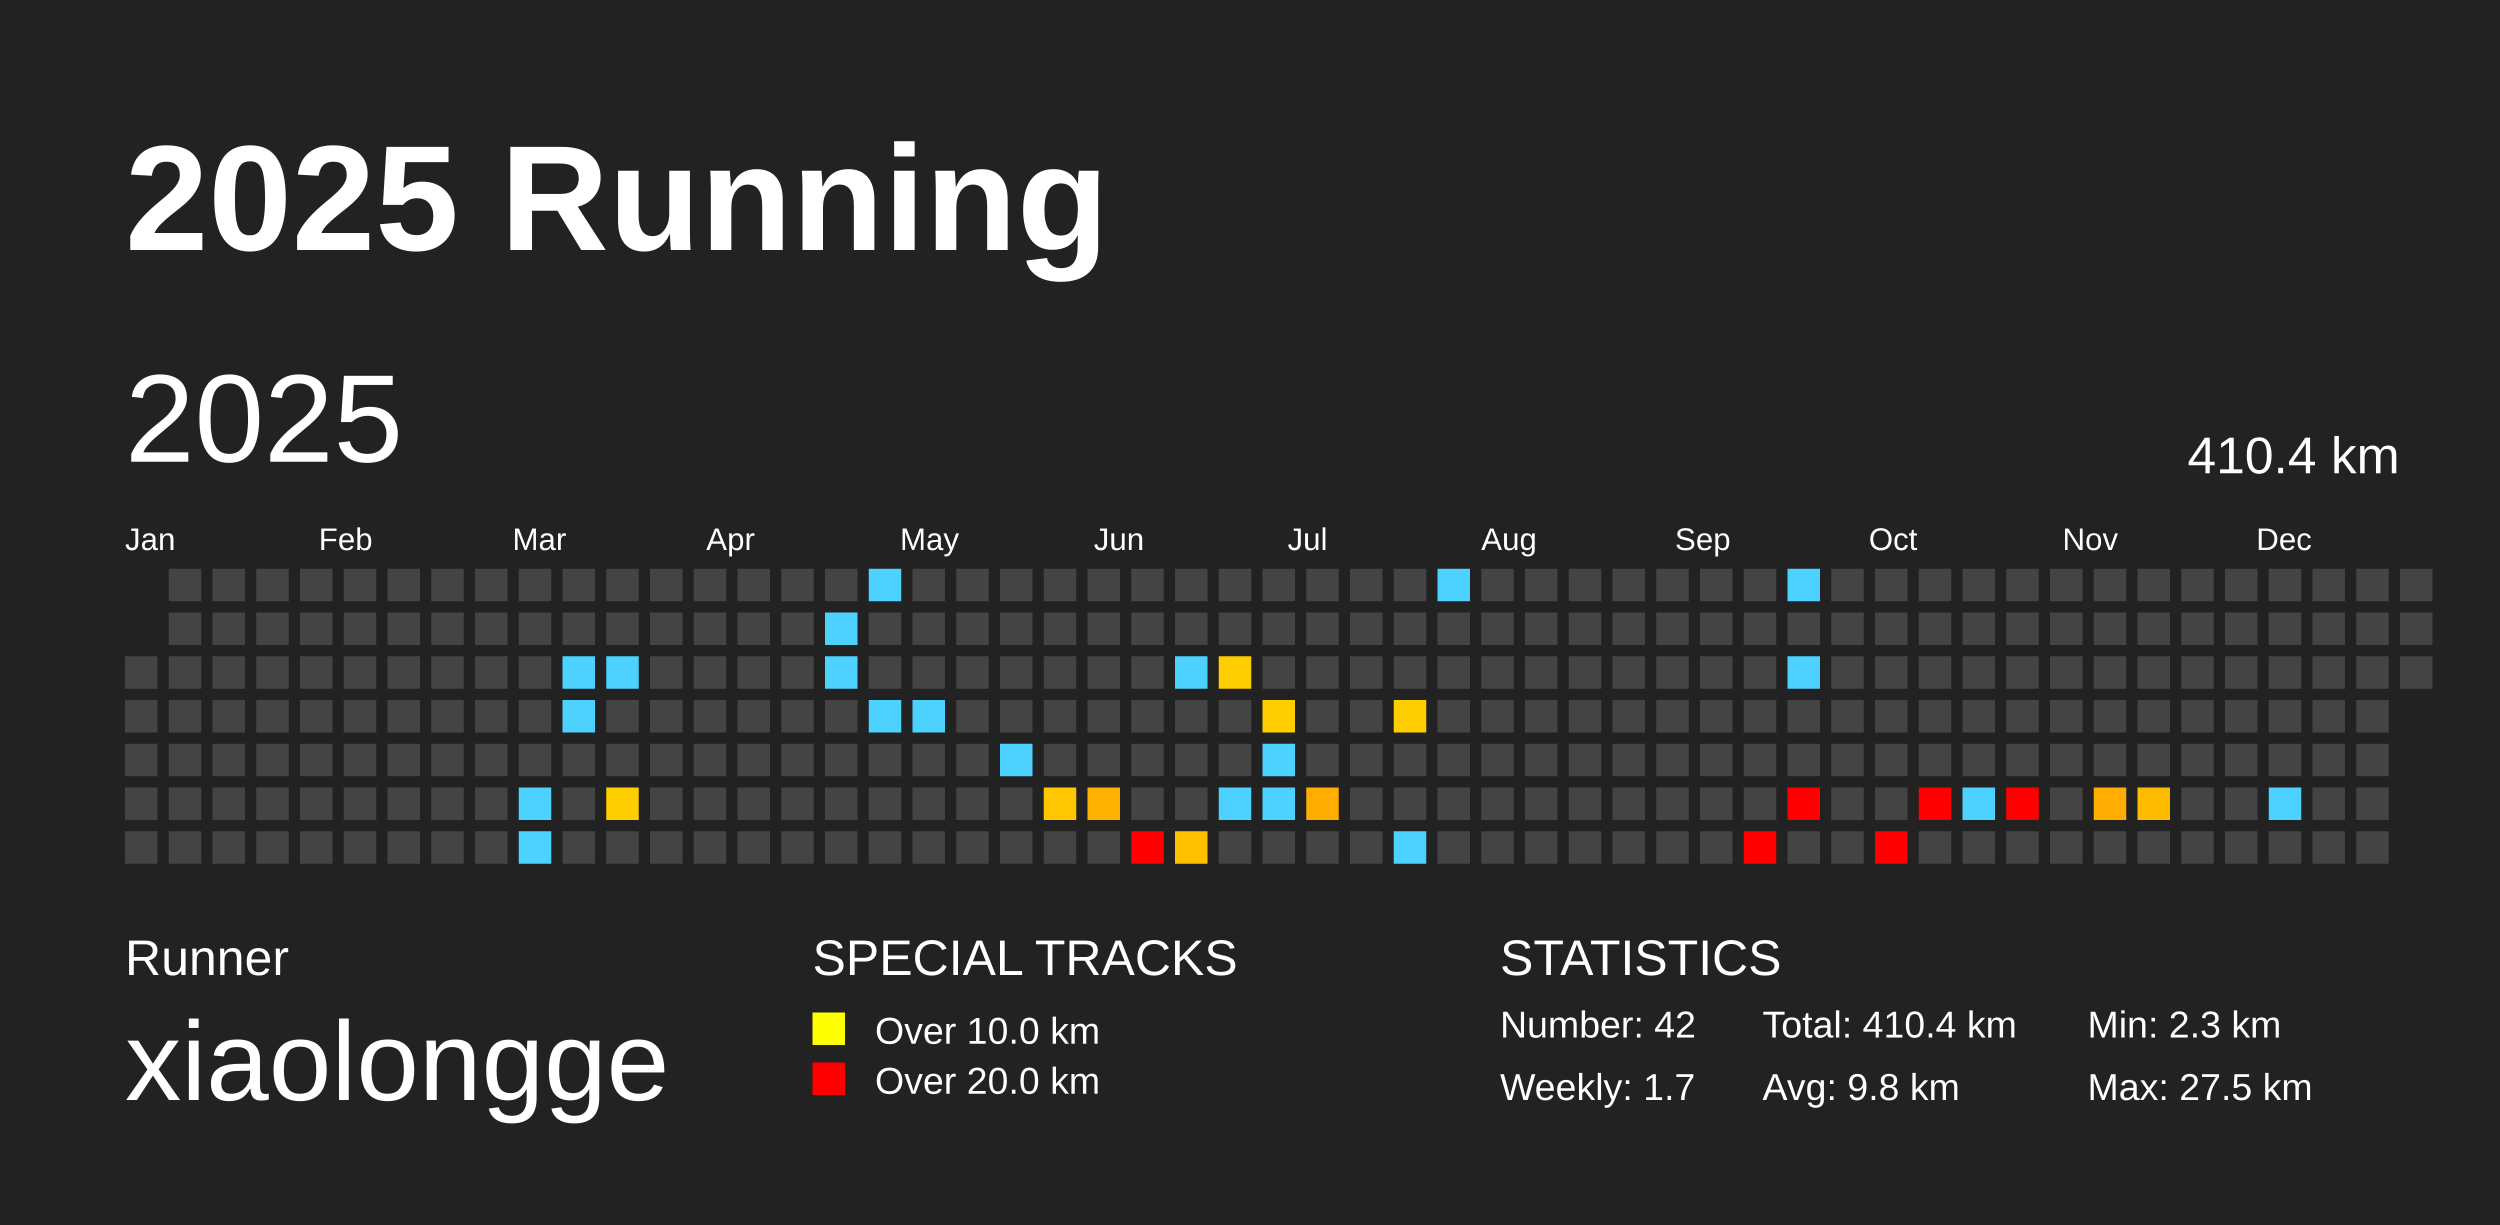
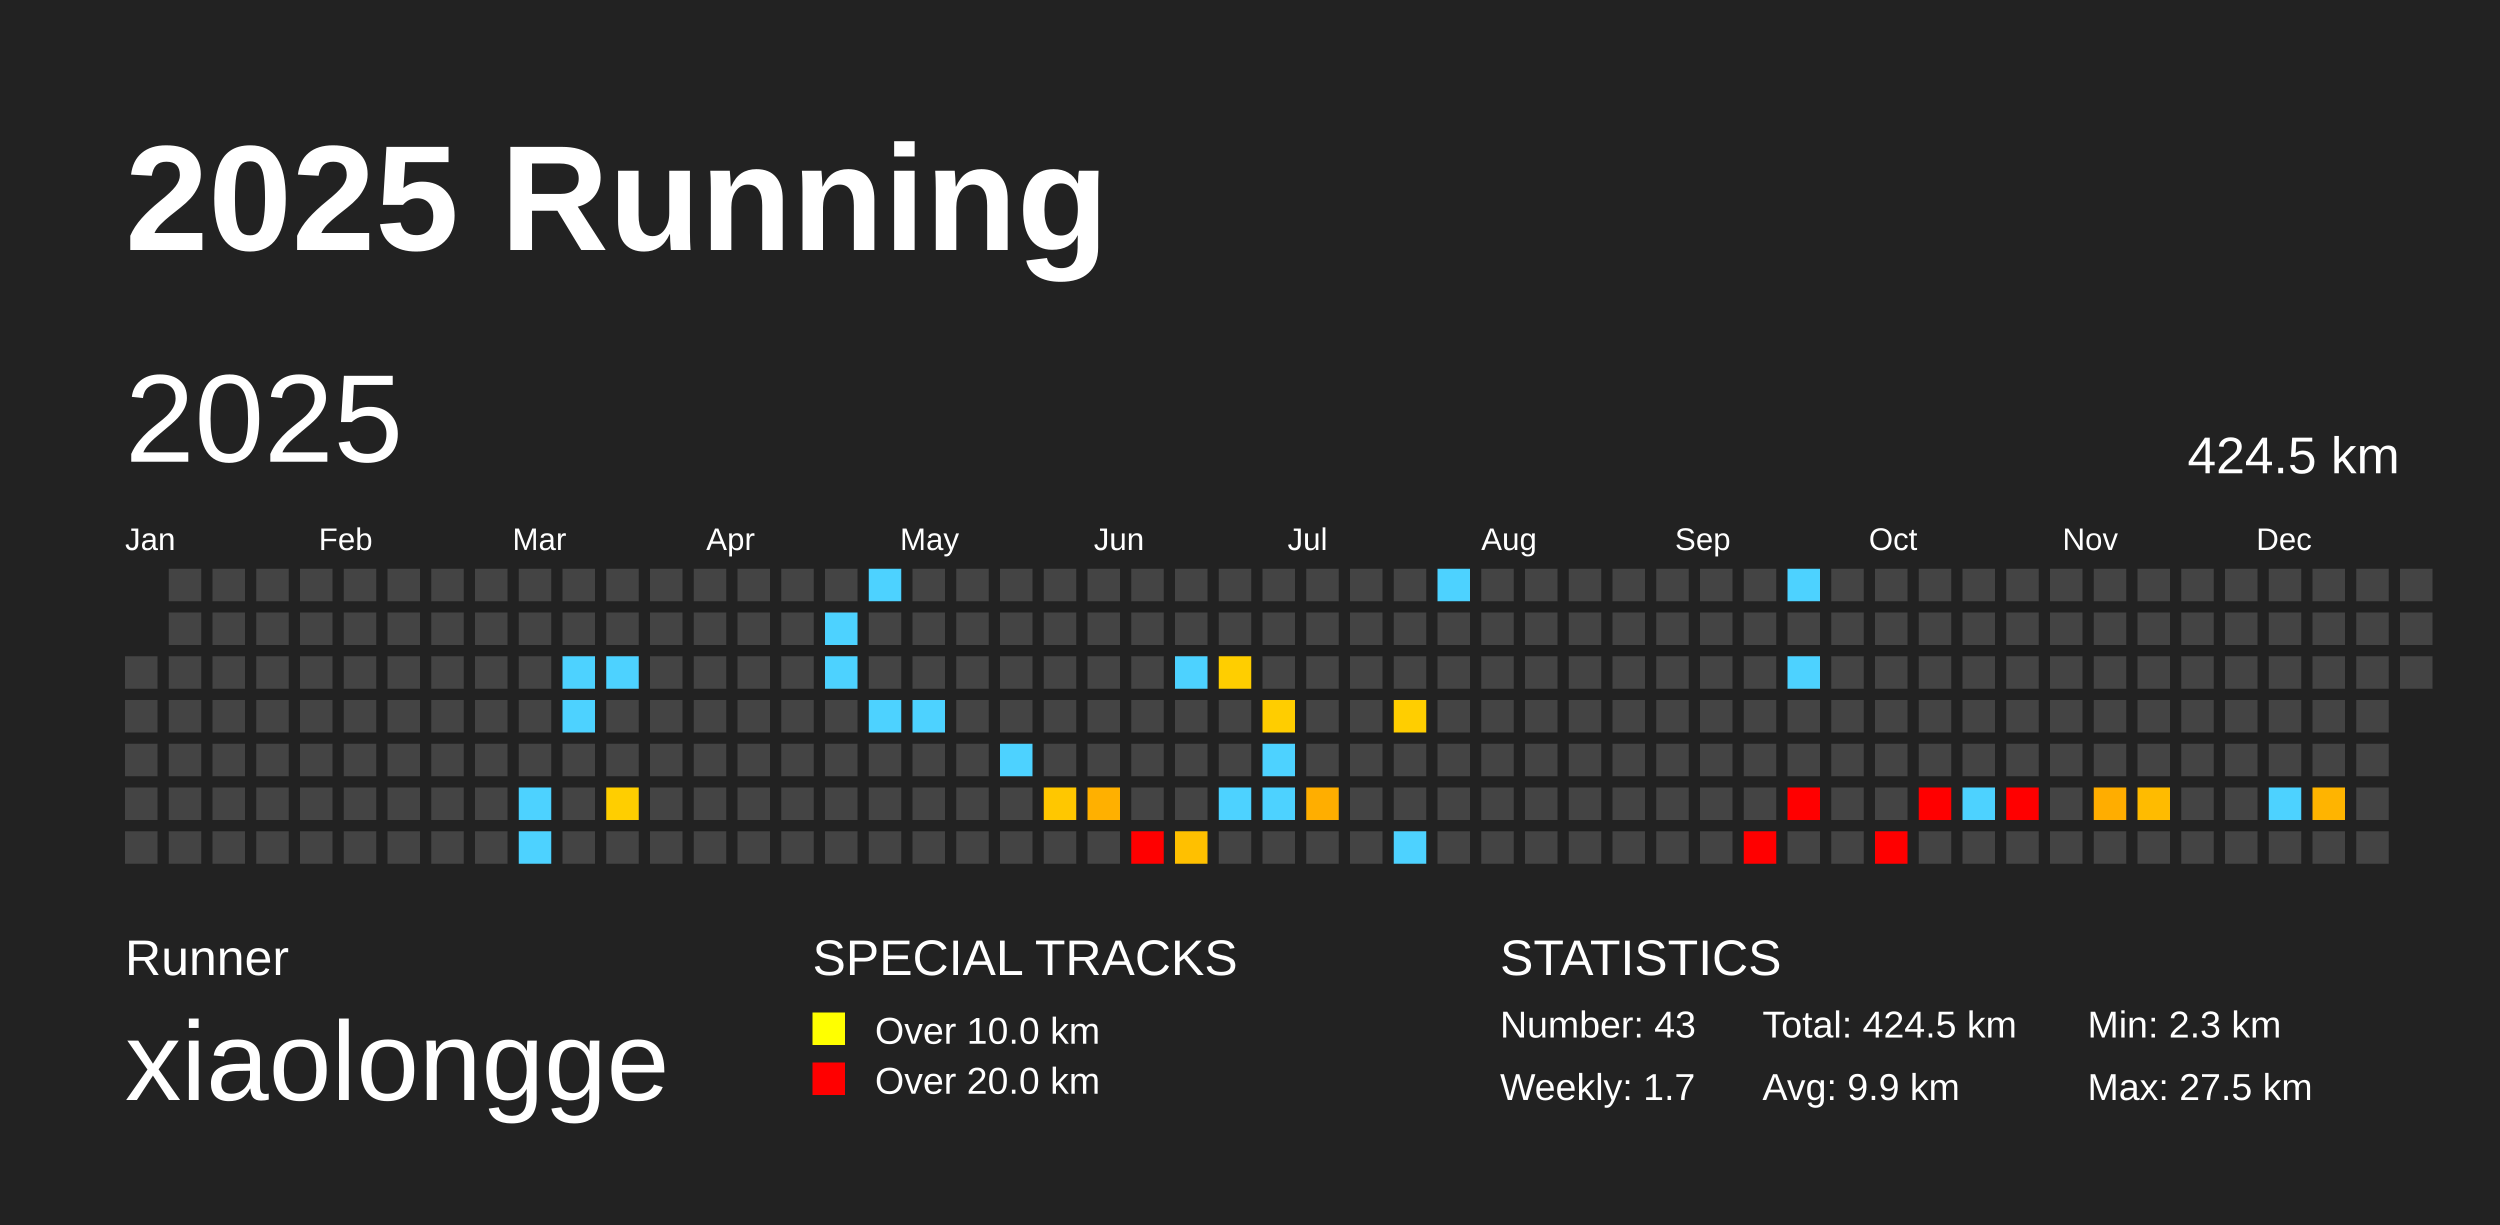
<svg xmlns="http://www.w3.org/2000/svg" baseProfile="full" height="98mm" version="1.1" viewBox="0,0,200,98" width="200mm">
  <defs />
  <rect fill="#222222" height="98" width="200" x="0" y="0" />
  <text fill="#FFFFFF" style="font-size:12px; font-family:Arial; font-weight:bold;" x="10" y="20">2025 Running</text>
  <text fill="#FFFFFF" style="font-size:4px; font-family:Arial" x="10" y="78">Runner</text>
  <text fill="#FFFFFF" style="font-size:9px; font-family:Arial" x="10" y="88">xiaolongge</text>
  <text fill="#FFFFFF" style="font-size:4px; font-family:Arial" x="65" y="78">SPECIAL TRACKS</text>
  <rect fill="yellow" height="2.6" width="2.6" x="65" y="81" />
  <text fill="#FFFFFF" style="font-size:3px; font-family:Arial" x="70" y="83.5">Over 10.0 km</text>
  <rect fill="red" height="2.6" width="2.6" x="65" y="85" />
  <text fill="#FFFFFF" style="font-size:3px; font-family:Arial" x="70" y="87.5">Over 20.0 km</text>
  <text fill="#FFFFFF" style="font-size:4px; font-family:Arial" x="120" y="78">STATISTICS</text>
-   <text fill="#FFFFFF" style="font-size:3px; font-family:Arial" x="120" y="83">Number: 42</text>
+   <text fill="#FFFFFF" style="font-size:3px; font-family:Arial" x="120" y="83">Number: 43</text>
  <text fill="#FFFFFF" style="font-size:3px; font-family:Arial" x="120" y="88">Weekly: 1.7</text>
-   <text fill="#FFFFFF" style="font-size:3px; font-family:Arial" x="141" y="83">Total: 410.4 km</text>
-   <text fill="#FFFFFF" style="font-size:3px; font-family:Arial" x="141" y="88">Avg: 9.8 km</text>
+   <text fill="#FFFFFF" style="font-size:3px; font-family:Arial" x="141" y="83">Total: 424.5 km</text>
+   <text fill="#FFFFFF" style="font-size:3px; font-family:Arial" x="141" y="88">Avg: 9.9 km</text>
  <text fill="#FFFFFF" style="font-size:3px; font-family:Arial" x="167" y="83">Min: 2.3 km</text>
  <text fill="#FFFFFF" style="font-size:3px; font-family:Arial" x="167" y="88">Max: 27.5 km</text>
  <text dominant-baseline="hanging" fill="#FFFFFF" style="font-size:10.0px; font-family:Arial;" x="10" y="30">2025</text>
-   <text dominant-baseline="hanging" fill="#FFFFFF" style="font-size:4.125px; font-family:Arial;" x="175" y="35">410.4 km</text>
+   <text dominant-baseline="hanging" fill="#FFFFFF" style="font-size:4.125px; font-family:Arial;" x="175" y="35">424.5 km</text>
  <text fill="#FFFFFF" style="font-size:2.5px; font-family:Arial" x="10.0" y="44">Jan</text>
  <text fill="#FFFFFF" style="font-size:2.5px; font-family:Arial" x="25.5" y="44">Feb</text>
  <text fill="#FFFFFF" style="font-size:2.5px; font-family:Arial" x="41.0" y="44">Mar</text>
  <text fill="#FFFFFF" style="font-size:2.5px; font-family:Arial" x="56.5" y="44">Apr</text>
  <text fill="#FFFFFF" style="font-size:2.5px; font-family:Arial" x="72.0" y="44">May</text>
  <text fill="#FFFFFF" style="font-size:2.5px; font-family:Arial" x="87.5" y="44">Jun</text>
  <text fill="#FFFFFF" style="font-size:2.5px; font-family:Arial" x="103.0" y="44">Jul</text>
  <text fill="#FFFFFF" style="font-size:2.5px; font-family:Arial" x="118.5" y="44">Aug</text>
  <text fill="#FFFFFF" style="font-size:2.5px; font-family:Arial" x="134.0" y="44">Sep</text>
  <text fill="#FFFFFF" style="font-size:2.5px; font-family:Arial" x="149.5" y="44">Oct</text>
  <text fill="#FFFFFF" style="font-size:2.5px; font-family:Arial" x="165.0" y="44">Nov</text>
  <text fill="#FFFFFF" style="font-size:2.5px; font-family:Arial" x="180.5" y="44">Dec</text>
  <rect fill="#444444" height="2.6" width="2.6" x="10.0" y="52.5" />
  <rect fill="#444444" height="2.6" width="2.6" x="10.0" y="56.0" />
  <rect fill="#444444" height="2.6" width="2.6" x="10.0" y="59.5" />
  <rect fill="#444444" height="2.6" width="2.6" x="10.0" y="63.0" />
  <rect fill="#444444" height="2.6" width="2.6" x="10.0" y="66.5" />
  <rect fill="#444444" height="2.6" width="2.6" x="13.5" y="45.5" />
  <rect fill="#444444" height="2.6" width="2.6" x="13.5" y="49.0" />
  <rect fill="#444444" height="2.6" width="2.6" x="13.5" y="52.5" />
  <rect fill="#444444" height="2.6" width="2.6" x="13.5" y="56.0" />
  <rect fill="#444444" height="2.6" width="2.6" x="13.5" y="59.5" />
  <rect fill="#444444" height="2.6" width="2.6" x="13.5" y="63.0" />
  <rect fill="#444444" height="2.6" width="2.6" x="13.5" y="66.5" />
  <rect fill="#444444" height="2.6" width="2.6" x="17.0" y="45.5" />
  <rect fill="#444444" height="2.6" width="2.6" x="17.0" y="49.0" />
  <rect fill="#444444" height="2.6" width="2.6" x="17.0" y="52.5" />
  <rect fill="#444444" height="2.6" width="2.6" x="17.0" y="56.0" />
  <rect fill="#444444" height="2.6" width="2.6" x="17.0" y="59.5" />
  <rect fill="#444444" height="2.6" width="2.6" x="17.0" y="63.0" />
  <rect fill="#444444" height="2.6" width="2.6" x="17.0" y="66.5" />
  <rect fill="#444444" height="2.6" width="2.6" x="20.5" y="45.5" />
  <rect fill="#444444" height="2.6" width="2.6" x="20.5" y="49.0" />
  <rect fill="#444444" height="2.6" width="2.6" x="20.5" y="52.5" />
  <rect fill="#444444" height="2.6" width="2.6" x="20.5" y="56.0" />
  <rect fill="#444444" height="2.6" width="2.6" x="20.5" y="59.5" />
  <rect fill="#444444" height="2.6" width="2.6" x="20.5" y="63.0" />
  <rect fill="#444444" height="2.6" width="2.6" x="20.5" y="66.5" />
  <rect fill="#444444" height="2.6" width="2.6" x="24.0" y="45.5" />
  <rect fill="#444444" height="2.6" width="2.6" x="24.0" y="49.0" />
  <rect fill="#444444" height="2.6" width="2.6" x="24.0" y="52.5" />
  <rect fill="#444444" height="2.6" width="2.6" x="24.0" y="56.0" />
  <rect fill="#444444" height="2.6" width="2.6" x="24.0" y="59.5" />
  <rect fill="#444444" height="2.6" width="2.6" x="24.0" y="63.0" />
  <rect fill="#444444" height="2.6" width="2.6" x="24.0" y="66.5" />
  <rect fill="#444444" height="2.6" width="2.6" x="27.5" y="45.5" />
  <rect fill="#444444" height="2.6" width="2.6" x="27.5" y="49.0" />
  <rect fill="#444444" height="2.6" width="2.6" x="27.5" y="52.5" />
  <rect fill="#444444" height="2.6" width="2.6" x="27.5" y="56.0" />
  <rect fill="#444444" height="2.6" width="2.6" x="27.5" y="59.5" />
  <rect fill="#444444" height="2.6" width="2.6" x="27.5" y="63.0" />
  <rect fill="#444444" height="2.6" width="2.6" x="27.5" y="66.5" />
  <rect fill="#444444" height="2.6" width="2.6" x="31.0" y="45.5" />
  <rect fill="#444444" height="2.6" width="2.6" x="31.0" y="49.0" />
  <rect fill="#444444" height="2.6" width="2.6" x="31.0" y="52.5" />
  <rect fill="#444444" height="2.6" width="2.6" x="31.0" y="56.0" />
  <rect fill="#444444" height="2.6" width="2.6" x="31.0" y="59.5" />
  <rect fill="#444444" height="2.6" width="2.6" x="31.0" y="63.0" />
  <rect fill="#444444" height="2.6" width="2.6" x="31.0" y="66.5" />
  <rect fill="#444444" height="2.6" width="2.6" x="34.5" y="45.5" />
  <rect fill="#444444" height="2.6" width="2.6" x="34.5" y="49.0" />
  <rect fill="#444444" height="2.6" width="2.6" x="34.5" y="52.5" />
  <rect fill="#444444" height="2.6" width="2.6" x="34.5" y="56.0" />
  <rect fill="#444444" height="2.6" width="2.6" x="34.5" y="59.5" />
  <rect fill="#444444" height="2.6" width="2.6" x="34.5" y="63.0" />
  <rect fill="#444444" height="2.6" width="2.6" x="34.5" y="66.5" />
  <rect fill="#444444" height="2.6" width="2.6" x="38.0" y="45.5" />
  <rect fill="#444444" height="2.6" width="2.6" x="38.0" y="49.0" />
  <rect fill="#444444" height="2.6" width="2.6" x="38.0" y="52.5" />
  <rect fill="#444444" height="2.6" width="2.6" x="38.0" y="56.0" />
  <rect fill="#444444" height="2.6" width="2.6" x="38.0" y="59.5" />
  <rect fill="#444444" height="2.6" width="2.6" x="38.0" y="63.0" />
  <rect fill="#444444" height="2.6" width="2.6" x="38.0" y="66.5" />
  <rect fill="#444444" height="2.6" width="2.6" x="41.5" y="45.5" />
  <rect fill="#444444" height="2.6" width="2.6" x="41.5" y="49.0" />
  <rect fill="#444444" height="2.6" width="2.6" x="41.5" y="52.5" />
  <rect fill="#444444" height="2.6" width="2.6" x="41.5" y="56.0" />
  <rect fill="#444444" height="2.6" width="2.6" x="41.5" y="59.5" />
  <rect fill="#4dd2ff" height="2.6" width="2.6" x="41.5" y="63.0" />
  <rect fill="#4dd2ff" height="2.6" width="2.6" x="41.5" y="66.5" />
  <rect fill="#444444" height="2.6" width="2.6" x="45.0" y="45.5" />
  <rect fill="#444444" height="2.6" width="2.6" x="45.0" y="49.0" />
  <rect fill="#4dd2ff" height="2.6" width="2.6" x="45.0" y="52.5" />
  <rect fill="#4dd2ff" height="2.6" width="2.6" x="45.0" y="56.0" />
  <rect fill="#444444" height="2.6" width="2.6" x="45.0" y="59.5" />
  <rect fill="#444444" height="2.6" width="2.6" x="45.0" y="63.0" />
  <rect fill="#444444" height="2.6" width="2.6" x="45.0" y="66.5" />
  <rect fill="#444444" height="2.6" width="2.6" x="48.5" y="45.5" />
  <rect fill="#444444" height="2.6" width="2.6" x="48.5" y="49.0" />
  <rect fill="#4dd2ff" height="2.6" width="2.6" x="48.5" y="52.5" />
  <rect fill="#444444" height="2.6" width="2.6" x="48.5" y="56.0" />
  <rect fill="#444444" height="2.6" width="2.6" x="48.5" y="59.5" />
  <rect fill="#ffce00" height="2.6" width="2.6" x="48.5" y="63.0" />
  <rect fill="#444444" height="2.6" width="2.6" x="48.5" y="66.5" />
  <rect fill="#444444" height="2.6" width="2.6" x="52.0" y="45.5" />
  <rect fill="#444444" height="2.6" width="2.6" x="52.0" y="49.0" />
  <rect fill="#444444" height="2.6" width="2.6" x="52.0" y="52.5" />
  <rect fill="#444444" height="2.6" width="2.6" x="52.0" y="56.0" />
  <rect fill="#444444" height="2.6" width="2.6" x="52.0" y="59.5" />
  <rect fill="#444444" height="2.6" width="2.6" x="52.0" y="63.0" />
  <rect fill="#444444" height="2.6" width="2.6" x="52.0" y="66.5" />
  <rect fill="#444444" height="2.6" width="2.6" x="55.5" y="45.5" />
  <rect fill="#444444" height="2.6" width="2.6" x="55.5" y="49.0" />
  <rect fill="#444444" height="2.6" width="2.6" x="55.5" y="52.5" />
  <rect fill="#444444" height="2.6" width="2.6" x="55.5" y="56.0" />
  <rect fill="#444444" height="2.6" width="2.6" x="55.5" y="59.5" />
  <rect fill="#444444" height="2.6" width="2.6" x="55.5" y="63.0" />
  <rect fill="#444444" height="2.6" width="2.6" x="55.5" y="66.5" />
  <rect fill="#444444" height="2.6" width="2.6" x="59.0" y="45.5" />
  <rect fill="#444444" height="2.6" width="2.6" x="59.0" y="49.0" />
  <rect fill="#444444" height="2.6" width="2.6" x="59.0" y="52.5" />
  <rect fill="#444444" height="2.6" width="2.6" x="59.0" y="56.0" />
  <rect fill="#444444" height="2.6" width="2.6" x="59.0" y="59.5" />
  <rect fill="#444444" height="2.6" width="2.6" x="59.0" y="63.0" />
  <rect fill="#444444" height="2.6" width="2.6" x="59.0" y="66.5" />
  <rect fill="#444444" height="2.6" width="2.6" x="62.5" y="45.5" />
  <rect fill="#444444" height="2.6" width="2.6" x="62.5" y="49.0" />
  <rect fill="#444444" height="2.6" width="2.6" x="62.5" y="52.5" />
  <rect fill="#444444" height="2.6" width="2.6" x="62.5" y="56.0" />
  <rect fill="#444444" height="2.6" width="2.6" x="62.5" y="59.5" />
  <rect fill="#444444" height="2.6" width="2.6" x="62.5" y="63.0" />
  <rect fill="#444444" height="2.6" width="2.6" x="62.5" y="66.5" />
  <rect fill="#444444" height="2.6" width="2.6" x="66.0" y="45.5" />
  <rect fill="#4dd2ff" height="2.6" width="2.6" x="66.0" y="49.0" />
  <rect fill="#4dd2ff" height="2.6" width="2.6" x="66.0" y="52.5" />
  <rect fill="#444444" height="2.6" width="2.6" x="66.0" y="56.0" />
  <rect fill="#444444" height="2.6" width="2.6" x="66.0" y="59.5" />
  <rect fill="#444444" height="2.6" width="2.6" x="66.0" y="63.0" />
  <rect fill="#444444" height="2.6" width="2.6" x="66.0" y="66.5" />
  <rect fill="#4dd2ff" height="2.6" width="2.6" x="69.5" y="45.5" />
  <rect fill="#444444" height="2.6" width="2.6" x="69.5" y="49.0" />
  <rect fill="#444444" height="2.6" width="2.6" x="69.5" y="52.5" />
  <rect fill="#4dd2ff" height="2.6" width="2.6" x="69.5" y="56.0" />
  <rect fill="#444444" height="2.6" width="2.6" x="69.5" y="59.5" />
  <rect fill="#444444" height="2.6" width="2.6" x="69.5" y="63.0" />
  <rect fill="#444444" height="2.6" width="2.6" x="69.5" y="66.5" />
  <rect fill="#444444" height="2.6" width="2.6" x="73.0" y="45.5" />
  <rect fill="#444444" height="2.6" width="2.6" x="73.0" y="49.0" />
  <rect fill="#444444" height="2.6" width="2.6" x="73.0" y="52.5" />
  <rect fill="#4dd2ff" height="2.6" width="2.6" x="73.0" y="56.0" />
  <rect fill="#444444" height="2.6" width="2.6" x="73.0" y="59.5" />
  <rect fill="#444444" height="2.6" width="2.6" x="73.0" y="63.0" />
  <rect fill="#444444" height="2.6" width="2.6" x="73.0" y="66.5" />
  <rect fill="#444444" height="2.6" width="2.6" x="76.5" y="45.5" />
  <rect fill="#444444" height="2.6" width="2.6" x="76.5" y="49.0" />
  <rect fill="#444444" height="2.6" width="2.6" x="76.5" y="52.5" />
  <rect fill="#444444" height="2.6" width="2.6" x="76.5" y="56.0" />
  <rect fill="#444444" height="2.6" width="2.6" x="76.5" y="59.5" />
  <rect fill="#444444" height="2.6" width="2.6" x="76.5" y="63.0" />
  <rect fill="#444444" height="2.6" width="2.6" x="76.5" y="66.5" />
  <rect fill="#444444" height="2.6" width="2.6" x="80.0" y="45.5" />
  <rect fill="#444444" height="2.6" width="2.6" x="80.0" y="49.0" />
  <rect fill="#444444" height="2.6" width="2.6" x="80.0" y="52.5" />
  <rect fill="#444444" height="2.6" width="2.6" x="80.0" y="56.0" />
  <rect fill="#4dd2ff" height="2.6" width="2.6" x="80.0" y="59.5" />
  <rect fill="#444444" height="2.6" width="2.6" x="80.0" y="63.0" />
  <rect fill="#444444" height="2.6" width="2.6" x="80.0" y="66.5" />
  <rect fill="#444444" height="2.6" width="2.6" x="83.5" y="45.5" />
  <rect fill="#444444" height="2.6" width="2.6" x="83.5" y="49.0" />
  <rect fill="#444444" height="2.6" width="2.6" x="83.5" y="52.5" />
  <rect fill="#444444" height="2.6" width="2.6" x="83.5" y="56.0" />
  <rect fill="#444444" height="2.6" width="2.6" x="83.5" y="59.5" />
  <rect fill="#ffc700" height="2.6" width="2.6" x="83.5" y="63.0" />
  <rect fill="#444444" height="2.6" width="2.6" x="83.5" y="66.5" />
  <rect fill="#444444" height="2.6" width="2.6" x="87.0" y="45.5" />
  <rect fill="#444444" height="2.6" width="2.6" x="87.0" y="49.0" />
  <rect fill="#444444" height="2.6" width="2.6" x="87.0" y="52.5" />
  <rect fill="#444444" height="2.6" width="2.6" x="87.0" y="56.0" />
  <rect fill="#444444" height="2.6" width="2.6" x="87.0" y="59.5" />
  <rect fill="#ffb000" height="2.6" width="2.6" x="87.0" y="63.0" />
  <rect fill="#444444" height="2.6" width="2.6" x="87.0" y="66.5" />
  <rect fill="#444444" height="2.6" width="2.6" x="90.5" y="45.5" />
  <rect fill="#444444" height="2.6" width="2.6" x="90.5" y="49.0" />
  <rect fill="#444444" height="2.6" width="2.6" x="90.5" y="52.5" />
  <rect fill="#444444" height="2.6" width="2.6" x="90.5" y="56.0" />
  <rect fill="#444444" height="2.6" width="2.6" x="90.5" y="59.5" />
  <rect fill="#444444" height="2.6" width="2.6" x="90.5" y="63.0" />
  <rect fill="red" height="2.6" width="2.6" x="90.5" y="66.5" />
  <rect fill="#444444" height="2.6" width="2.6" x="94.0" y="45.5" />
  <rect fill="#444444" height="2.6" width="2.6" x="94.0" y="49.0" />
  <rect fill="#4dd2ff" height="2.6" width="2.6" x="94.0" y="52.5" />
  <rect fill="#444444" height="2.6" width="2.6" x="94.0" y="56.0" />
  <rect fill="#444444" height="2.6" width="2.6" x="94.0" y="59.5" />
  <rect fill="#444444" height="2.6" width="2.6" x="94.0" y="63.0" />
  <rect fill="#ffc000" height="2.6" width="2.6" x="94.0" y="66.5" />
  <rect fill="#444444" height="2.6" width="2.6" x="97.5" y="45.5" />
  <rect fill="#444444" height="2.6" width="2.6" x="97.5" y="49.0" />
  <rect fill="#ffce00" height="2.6" width="2.6" x="97.5" y="52.5" />
  <rect fill="#444444" height="2.6" width="2.6" x="97.5" y="56.0" />
  <rect fill="#444444" height="2.6" width="2.6" x="97.5" y="59.5" />
  <rect fill="#4dd2ff" height="2.6" width="2.6" x="97.5" y="63.0" />
  <rect fill="#444444" height="2.6" width="2.6" x="97.5" y="66.5" />
  <rect fill="#444444" height="2.6" width="2.6" x="101.0" y="45.5" />
  <rect fill="#444444" height="2.6" width="2.6" x="101.0" y="49.0" />
  <rect fill="#444444" height="2.6" width="2.6" x="101.0" y="52.5" />
  <rect fill="#ffcd00" height="2.6" width="2.6" x="101.0" y="56.0" />
  <rect fill="#4dd2ff" height="2.6" width="2.6" x="101.0" y="59.5" />
  <rect fill="#4dd2ff" height="2.6" width="2.6" x="101.0" y="63.0" />
  <rect fill="#444444" height="2.6" width="2.6" x="101.0" y="66.5" />
  <rect fill="#444444" height="2.6" width="2.6" x="104.5" y="45.5" />
  <rect fill="#444444" height="2.6" width="2.6" x="104.5" y="49.0" />
  <rect fill="#444444" height="2.6" width="2.6" x="104.5" y="52.5" />
  <rect fill="#444444" height="2.6" width="2.6" x="104.5" y="56.0" />
  <rect fill="#444444" height="2.6" width="2.6" x="104.5" y="59.5" />
  <rect fill="#ffae00" height="2.6" width="2.6" x="104.5" y="63.0" />
  <rect fill="#444444" height="2.6" width="2.6" x="104.5" y="66.5" />
  <rect fill="#444444" height="2.6" width="2.6" x="108.0" y="45.5" />
  <rect fill="#444444" height="2.6" width="2.6" x="108.0" y="49.0" />
  <rect fill="#444444" height="2.6" width="2.6" x="108.0" y="52.5" />
  <rect fill="#444444" height="2.6" width="2.6" x="108.0" y="56.0" />
  <rect fill="#444444" height="2.6" width="2.6" x="108.0" y="59.5" />
  <rect fill="#444444" height="2.6" width="2.6" x="108.0" y="63.0" />
  <rect fill="#444444" height="2.6" width="2.6" x="108.0" y="66.5" />
  <rect fill="#444444" height="2.6" width="2.6" x="111.5" y="45.5" />
  <rect fill="#444444" height="2.6" width="2.6" x="111.5" y="49.0" />
  <rect fill="#444444" height="2.6" width="2.6" x="111.5" y="52.5" />
  <rect fill="#ffce00" height="2.6" width="2.6" x="111.5" y="56.0" />
  <rect fill="#444444" height="2.6" width="2.6" x="111.5" y="59.5" />
  <rect fill="#444444" height="2.6" width="2.6" x="111.5" y="63.0" />
  <rect fill="#4dd2ff" height="2.6" width="2.6" x="111.5" y="66.5" />
  <rect fill="#4dd2ff" height="2.6" width="2.6" x="115.0" y="45.5" />
  <rect fill="#444444" height="2.6" width="2.6" x="115.0" y="49.0" />
  <rect fill="#444444" height="2.6" width="2.6" x="115.0" y="52.5" />
  <rect fill="#444444" height="2.6" width="2.6" x="115.0" y="56.0" />
  <rect fill="#444444" height="2.6" width="2.6" x="115.0" y="59.5" />
  <rect fill="#444444" height="2.6" width="2.6" x="115.0" y="63.0" />
  <rect fill="#444444" height="2.6" width="2.6" x="115.0" y="66.5" />
  <rect fill="#444444" height="2.6" width="2.6" x="118.5" y="45.5" />
  <rect fill="#444444" height="2.6" width="2.6" x="118.5" y="49.0" />
  <rect fill="#444444" height="2.6" width="2.6" x="118.5" y="52.5" />
  <rect fill="#444444" height="2.6" width="2.6" x="118.5" y="56.0" />
  <rect fill="#444444" height="2.6" width="2.6" x="118.5" y="59.5" />
  <rect fill="#444444" height="2.6" width="2.6" x="118.5" y="63.0" />
  <rect fill="#444444" height="2.6" width="2.6" x="118.5" y="66.5" />
  <rect fill="#444444" height="2.6" width="2.6" x="122.0" y="45.5" />
  <rect fill="#444444" height="2.6" width="2.6" x="122.0" y="49.0" />
  <rect fill="#444444" height="2.6" width="2.6" x="122.0" y="52.5" />
  <rect fill="#444444" height="2.6" width="2.6" x="122.0" y="56.0" />
  <rect fill="#444444" height="2.6" width="2.6" x="122.0" y="59.5" />
  <rect fill="#444444" height="2.6" width="2.6" x="122.0" y="63.0" />
  <rect fill="#444444" height="2.6" width="2.6" x="122.0" y="66.5" />
  <rect fill="#444444" height="2.6" width="2.6" x="125.5" y="45.5" />
  <rect fill="#444444" height="2.6" width="2.6" x="125.5" y="49.0" />
  <rect fill="#444444" height="2.6" width="2.6" x="125.5" y="52.5" />
  <rect fill="#444444" height="2.6" width="2.6" x="125.5" y="56.0" />
  <rect fill="#444444" height="2.6" width="2.6" x="125.5" y="59.5" />
  <rect fill="#444444" height="2.6" width="2.6" x="125.5" y="63.0" />
  <rect fill="#444444" height="2.6" width="2.6" x="125.5" y="66.5" />
  <rect fill="#444444" height="2.6" width="2.6" x="129.0" y="45.5" />
  <rect fill="#444444" height="2.6" width="2.6" x="129.0" y="49.0" />
  <rect fill="#444444" height="2.6" width="2.6" x="129.0" y="52.5" />
  <rect fill="#444444" height="2.6" width="2.6" x="129.0" y="56.0" />
  <rect fill="#444444" height="2.6" width="2.6" x="129.0" y="59.5" />
  <rect fill="#444444" height="2.6" width="2.6" x="129.0" y="63.0" />
  <rect fill="#444444" height="2.6" width="2.6" x="129.0" y="66.5" />
  <rect fill="#444444" height="2.6" width="2.6" x="132.5" y="45.5" />
  <rect fill="#444444" height="2.6" width="2.6" x="132.5" y="49.0" />
  <rect fill="#444444" height="2.6" width="2.6" x="132.5" y="52.5" />
  <rect fill="#444444" height="2.6" width="2.6" x="132.5" y="56.0" />
  <rect fill="#444444" height="2.6" width="2.6" x="132.5" y="59.5" />
  <rect fill="#444444" height="2.6" width="2.6" x="132.5" y="63.0" />
  <rect fill="#444444" height="2.6" width="2.6" x="132.5" y="66.5" />
  <rect fill="#444444" height="2.6" width="2.6" x="136.0" y="45.5" />
  <rect fill="#444444" height="2.6" width="2.6" x="136.0" y="49.0" />
  <rect fill="#444444" height="2.6" width="2.6" x="136.0" y="52.5" />
  <rect fill="#444444" height="2.6" width="2.6" x="136.0" y="56.0" />
  <rect fill="#444444" height="2.6" width="2.6" x="136.0" y="59.5" />
  <rect fill="#444444" height="2.6" width="2.6" x="136.0" y="63.0" />
  <rect fill="#444444" height="2.6" width="2.6" x="136.0" y="66.5" />
  <rect fill="#444444" height="2.6" width="2.6" x="139.5" y="45.5" />
  <rect fill="#444444" height="2.6" width="2.6" x="139.5" y="49.0" />
  <rect fill="#444444" height="2.6" width="2.6" x="139.5" y="52.5" />
  <rect fill="#444444" height="2.6" width="2.6" x="139.5" y="56.0" />
  <rect fill="#444444" height="2.6" width="2.6" x="139.5" y="59.5" />
  <rect fill="#444444" height="2.6" width="2.6" x="139.5" y="63.0" />
  <rect fill="red" height="2.6" width="2.6" x="139.5" y="66.5" />
  <rect fill="#4dd2ff" height="2.6" width="2.6" x="143.0" y="45.5" />
  <rect fill="#444444" height="2.6" width="2.6" x="143.0" y="49.0" />
  <rect fill="#4dd2ff" height="2.6" width="2.6" x="143.0" y="52.5" />
  <rect fill="#444444" height="2.6" width="2.6" x="143.0" y="56.0" />
  <rect fill="#444444" height="2.6" width="2.6" x="143.0" y="59.5" />
  <rect fill="red" height="2.6" width="2.6" x="143.0" y="63.0" />
  <rect fill="#444444" height="2.6" width="2.6" x="143.0" y="66.5" />
  <rect fill="#444444" height="2.6" width="2.6" x="146.5" y="45.5" />
  <rect fill="#444444" height="2.6" width="2.6" x="146.5" y="49.0" />
  <rect fill="#444444" height="2.6" width="2.6" x="146.5" y="52.5" />
  <rect fill="#444444" height="2.6" width="2.6" x="146.5" y="56.0" />
  <rect fill="#444444" height="2.6" width="2.6" x="146.5" y="59.5" />
  <rect fill="#444444" height="2.6" width="2.6" x="146.5" y="63.0" />
  <rect fill="#444444" height="2.6" width="2.6" x="146.5" y="66.5" />
  <rect fill="#444444" height="2.6" width="2.6" x="150.0" y="45.5" />
  <rect fill="#444444" height="2.6" width="2.6" x="150.0" y="49.0" />
  <rect fill="#444444" height="2.6" width="2.6" x="150.0" y="52.5" />
  <rect fill="#444444" height="2.6" width="2.6" x="150.0" y="56.0" />
  <rect fill="#444444" height="2.6" width="2.6" x="150.0" y="59.5" />
  <rect fill="#444444" height="2.6" width="2.6" x="150.0" y="63.0" />
  <rect fill="red" height="2.6" width="2.6" x="150.0" y="66.5" />
  <rect fill="#444444" height="2.6" width="2.6" x="153.5" y="45.5" />
  <rect fill="#444444" height="2.6" width="2.6" x="153.5" y="49.0" />
  <rect fill="#444444" height="2.6" width="2.6" x="153.5" y="52.5" />
  <rect fill="#444444" height="2.6" width="2.6" x="153.5" y="56.0" />
  <rect fill="#444444" height="2.6" width="2.6" x="153.5" y="59.5" />
  <rect fill="red" height="2.6" width="2.6" x="153.5" y="63.0" />
  <rect fill="#444444" height="2.6" width="2.6" x="153.5" y="66.5" />
  <rect fill="#444444" height="2.6" width="2.6" x="157.0" y="45.5" />
  <rect fill="#444444" height="2.6" width="2.6" x="157.0" y="49.0" />
  <rect fill="#444444" height="2.6" width="2.6" x="157.0" y="52.5" />
  <rect fill="#444444" height="2.6" width="2.6" x="157.0" y="56.0" />
  <rect fill="#444444" height="2.6" width="2.6" x="157.0" y="59.5" />
  <rect fill="#4dd2ff" height="2.6" width="2.6" x="157.0" y="63.0" />
  <rect fill="#444444" height="2.6" width="2.6" x="157.0" y="66.5" />
  <rect fill="#444444" height="2.6" width="2.6" x="160.5" y="45.5" />
  <rect fill="#444444" height="2.6" width="2.6" x="160.5" y="49.0" />
  <rect fill="#444444" height="2.6" width="2.6" x="160.5" y="52.5" />
  <rect fill="#444444" height="2.6" width="2.6" x="160.5" y="56.0" />
  <rect fill="#444444" height="2.6" width="2.6" x="160.5" y="59.5" />
  <rect fill="red" height="2.6" width="2.6" x="160.5" y="63.0" />
  <rect fill="#444444" height="2.6" width="2.6" x="160.5" y="66.5" />
  <rect fill="#444444" height="2.6" width="2.6" x="164.0" y="45.5" />
  <rect fill="#444444" height="2.6" width="2.6" x="164.0" y="49.0" />
  <rect fill="#444444" height="2.6" width="2.6" x="164.0" y="52.5" />
  <rect fill="#444444" height="2.6" width="2.6" x="164.0" y="56.0" />
  <rect fill="#444444" height="2.6" width="2.6" x="164.0" y="59.5" />
  <rect fill="#444444" height="2.6" width="2.6" x="164.0" y="63.0" />
  <rect fill="#444444" height="2.6" width="2.6" x="164.0" y="66.5" />
  <rect fill="#444444" height="2.6" width="2.6" x="167.5" y="45.5" />
  <rect fill="#444444" height="2.6" width="2.6" x="167.5" y="49.0" />
  <rect fill="#444444" height="2.6" width="2.6" x="167.5" y="52.5" />
  <rect fill="#444444" height="2.6" width="2.6" x="167.5" y="56.0" />
  <rect fill="#444444" height="2.6" width="2.6" x="167.5" y="59.5" />
  <rect fill="#ffad00" height="2.6" width="2.6" x="167.5" y="63.0" />
  <rect fill="#444444" height="2.6" width="2.6" x="167.5" y="66.5" />
  <rect fill="#444444" height="2.6" width="2.6" x="171.0" y="45.5" />
  <rect fill="#444444" height="2.6" width="2.6" x="171.0" y="49.0" />
  <rect fill="#444444" height="2.6" width="2.6" x="171.0" y="52.5" />
  <rect fill="#444444" height="2.6" width="2.6" x="171.0" y="56.0" />
  <rect fill="#444444" height="2.6" width="2.6" x="171.0" y="59.5" />
  <rect fill="#ffbb00" height="2.6" width="2.6" x="171.0" y="63.0" />
  <rect fill="#444444" height="2.6" width="2.6" x="171.0" y="66.5" />
  <rect fill="#444444" height="2.6" width="2.6" x="174.5" y="45.5" />
  <rect fill="#444444" height="2.6" width="2.6" x="174.5" y="49.0" />
  <rect fill="#444444" height="2.6" width="2.6" x="174.5" y="52.5" />
  <rect fill="#444444" height="2.6" width="2.6" x="174.5" y="56.0" />
  <rect fill="#444444" height="2.6" width="2.6" x="174.5" y="59.5" />
  <rect fill="#444444" height="2.6" width="2.6" x="174.5" y="63.0" />
  <rect fill="#444444" height="2.6" width="2.6" x="174.5" y="66.5" />
  <rect fill="#444444" height="2.6" width="2.6" x="178.0" y="45.5" />
  <rect fill="#444444" height="2.6" width="2.6" x="178.0" y="49.0" />
  <rect fill="#444444" height="2.6" width="2.6" x="178.0" y="52.5" />
  <rect fill="#444444" height="2.6" width="2.6" x="178.0" y="56.0" />
  <rect fill="#444444" height="2.6" width="2.6" x="178.0" y="59.5" />
  <rect fill="#444444" height="2.6" width="2.6" x="178.0" y="63.0" />
  <rect fill="#444444" height="2.6" width="2.6" x="178.0" y="66.5" />
  <rect fill="#444444" height="2.6" width="2.6" x="181.5" y="45.5" />
  <rect fill="#444444" height="2.6" width="2.6" x="181.5" y="49.0" />
  <rect fill="#444444" height="2.6" width="2.6" x="181.5" y="52.5" />
  <rect fill="#444444" height="2.6" width="2.6" x="181.5" y="56.0" />
  <rect fill="#444444" height="2.6" width="2.6" x="181.5" y="59.5" />
  <rect fill="#4dd2ff" height="2.6" width="2.6" x="181.5" y="63.0" />
  <rect fill="#444444" height="2.6" width="2.6" x="181.5" y="66.5" />
  <rect fill="#444444" height="2.6" width="2.6" x="185.0" y="45.5" />
  <rect fill="#444444" height="2.6" width="2.6" x="185.0" y="49.0" />
  <rect fill="#444444" height="2.6" width="2.6" x="185.0" y="52.5" />
  <rect fill="#444444" height="2.6" width="2.6" x="185.0" y="56.0" />
  <rect fill="#444444" height="2.6" width="2.6" x="185.0" y="59.5" />
-   <rect fill="#444444" height="2.6" width="2.6" x="185.0" y="63.0" />
+   <rect fill="#ffb400" height="2.6" width="2.6" x="185.0" y="63.0" />
  <rect fill="#444444" height="2.6" width="2.6" x="185.0" y="66.5" />
  <rect fill="#444444" height="2.6" width="2.6" x="188.5" y="45.5" />
  <rect fill="#444444" height="2.6" width="2.6" x="188.5" y="49.0" />
  <rect fill="#444444" height="2.6" width="2.6" x="188.5" y="52.5" />
  <rect fill="#444444" height="2.6" width="2.6" x="188.5" y="56.0" />
  <rect fill="#444444" height="2.6" width="2.6" x="188.5" y="59.5" />
  <rect fill="#444444" height="2.6" width="2.6" x="188.5" y="63.0" />
  <rect fill="#444444" height="2.6" width="2.6" x="188.5" y="66.5" />
  <rect fill="#444444" height="2.6" width="2.6" x="192.0" y="45.5" />
  <rect fill="#444444" height="2.6" width="2.6" x="192.0" y="49.0" />
  <rect fill="#444444" height="2.6" width="2.6" x="192.0" y="52.5" />
</svg>
